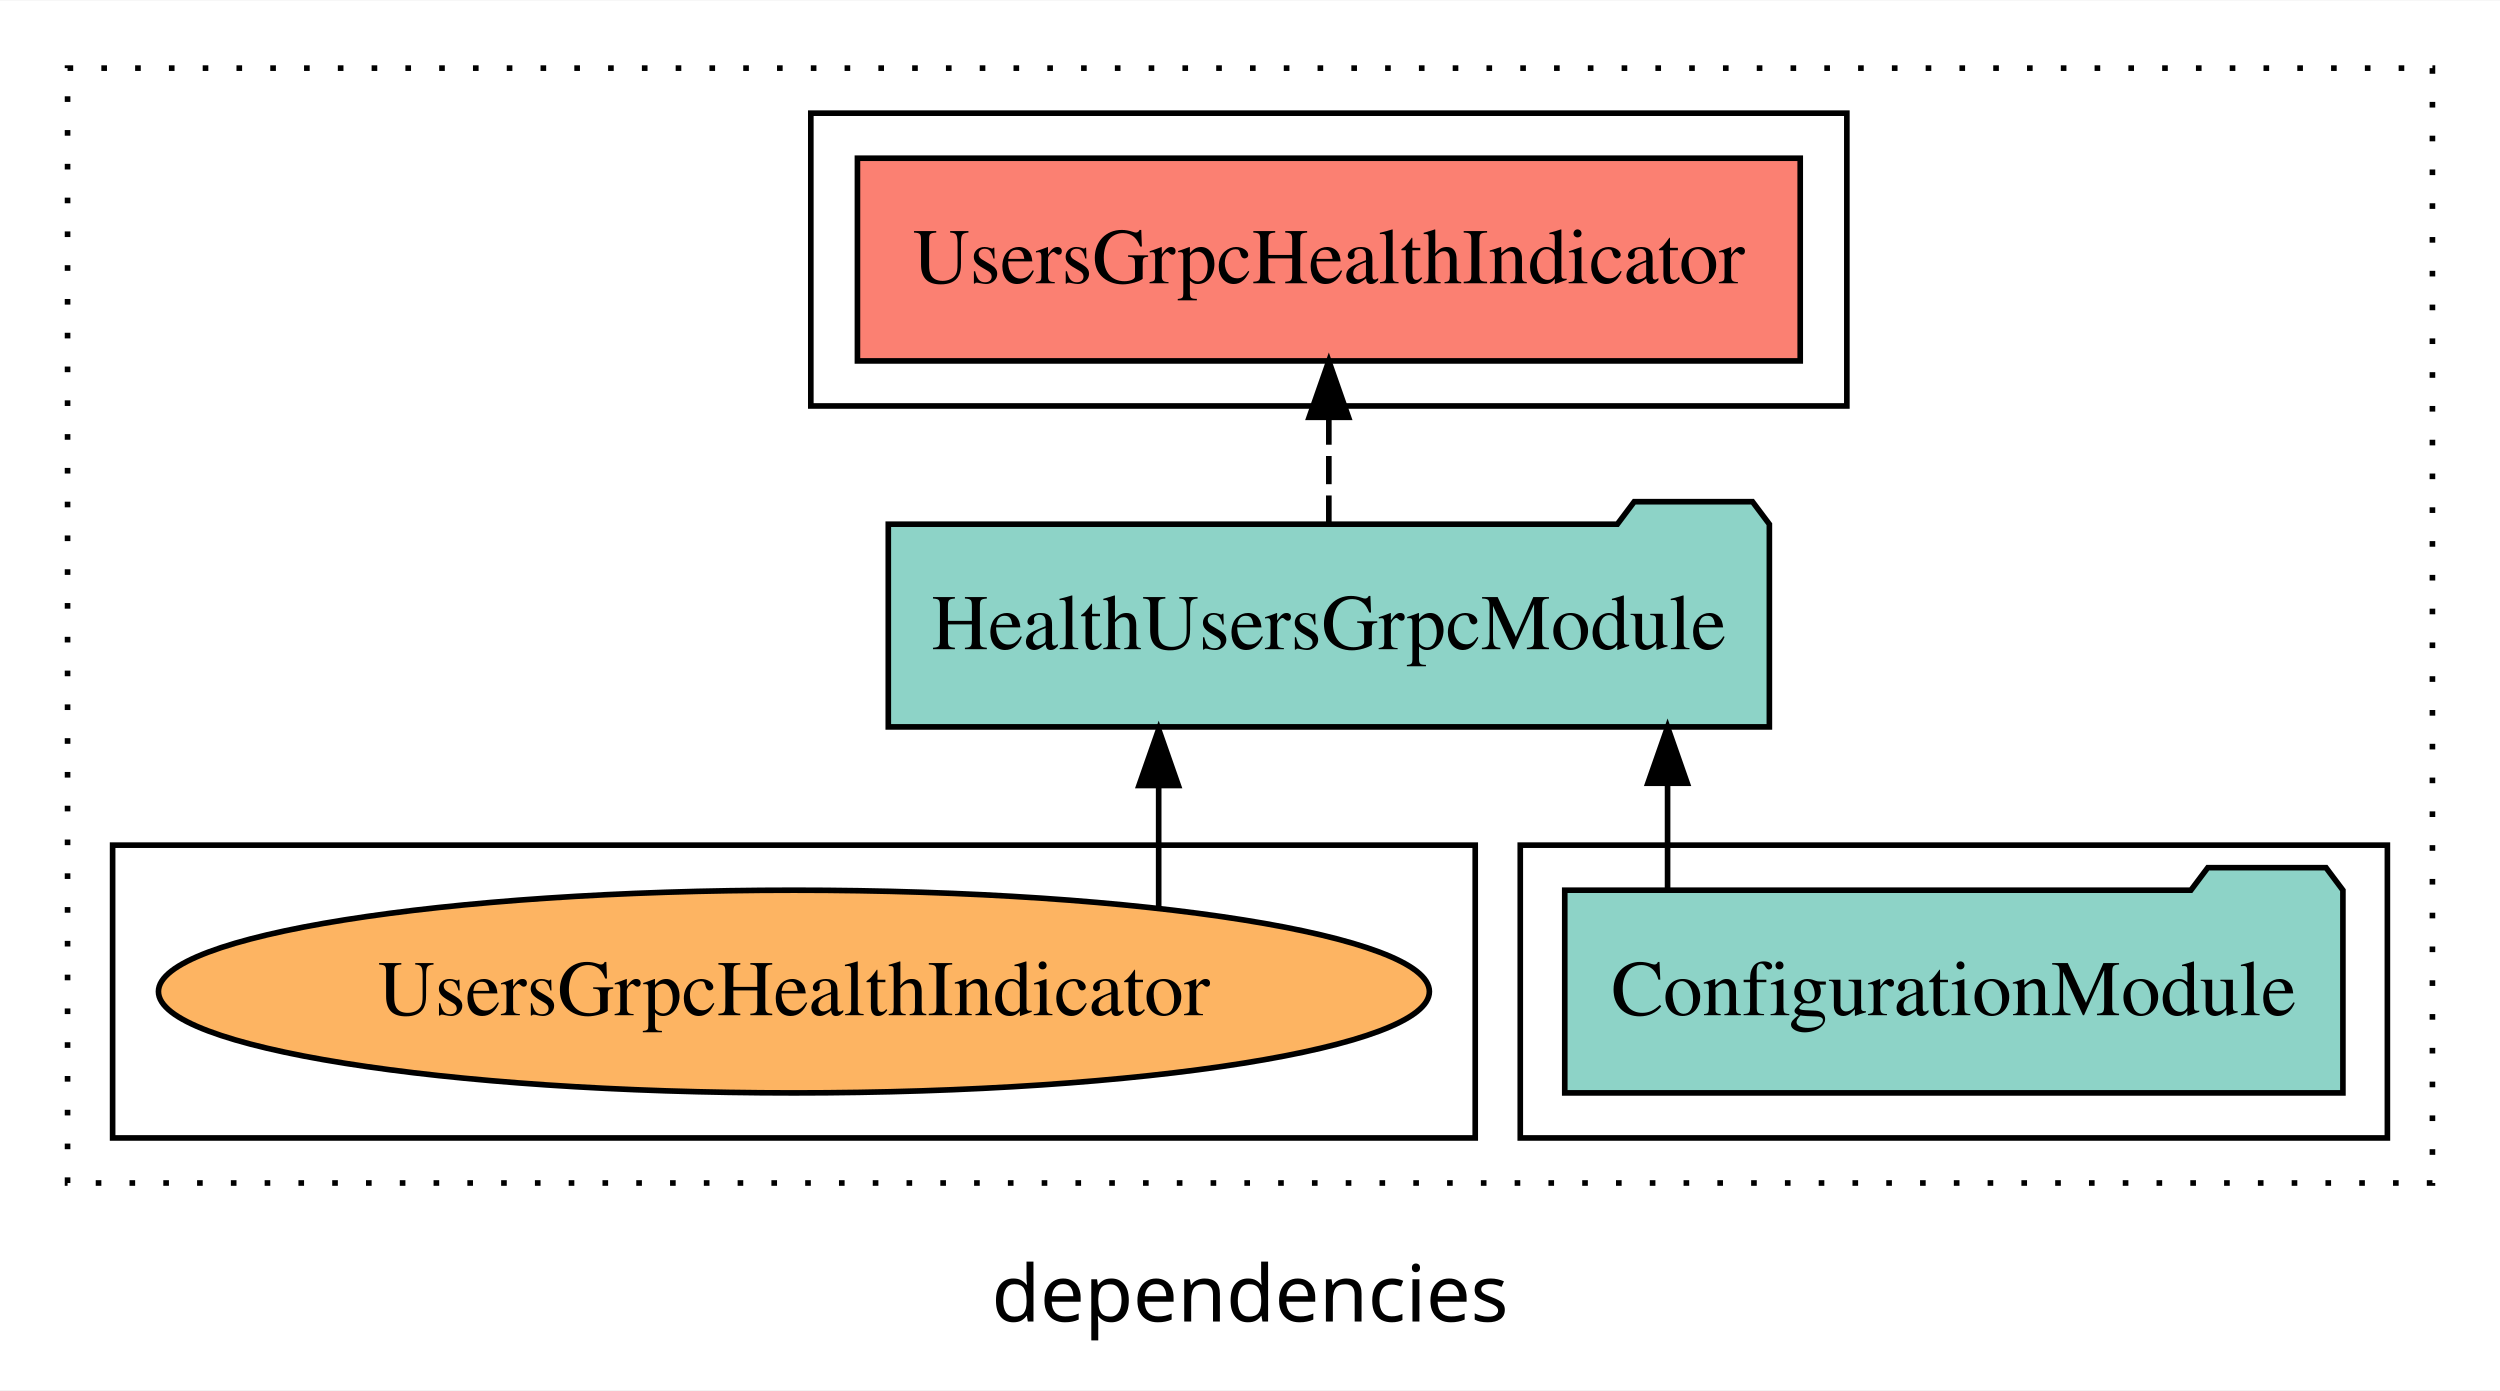
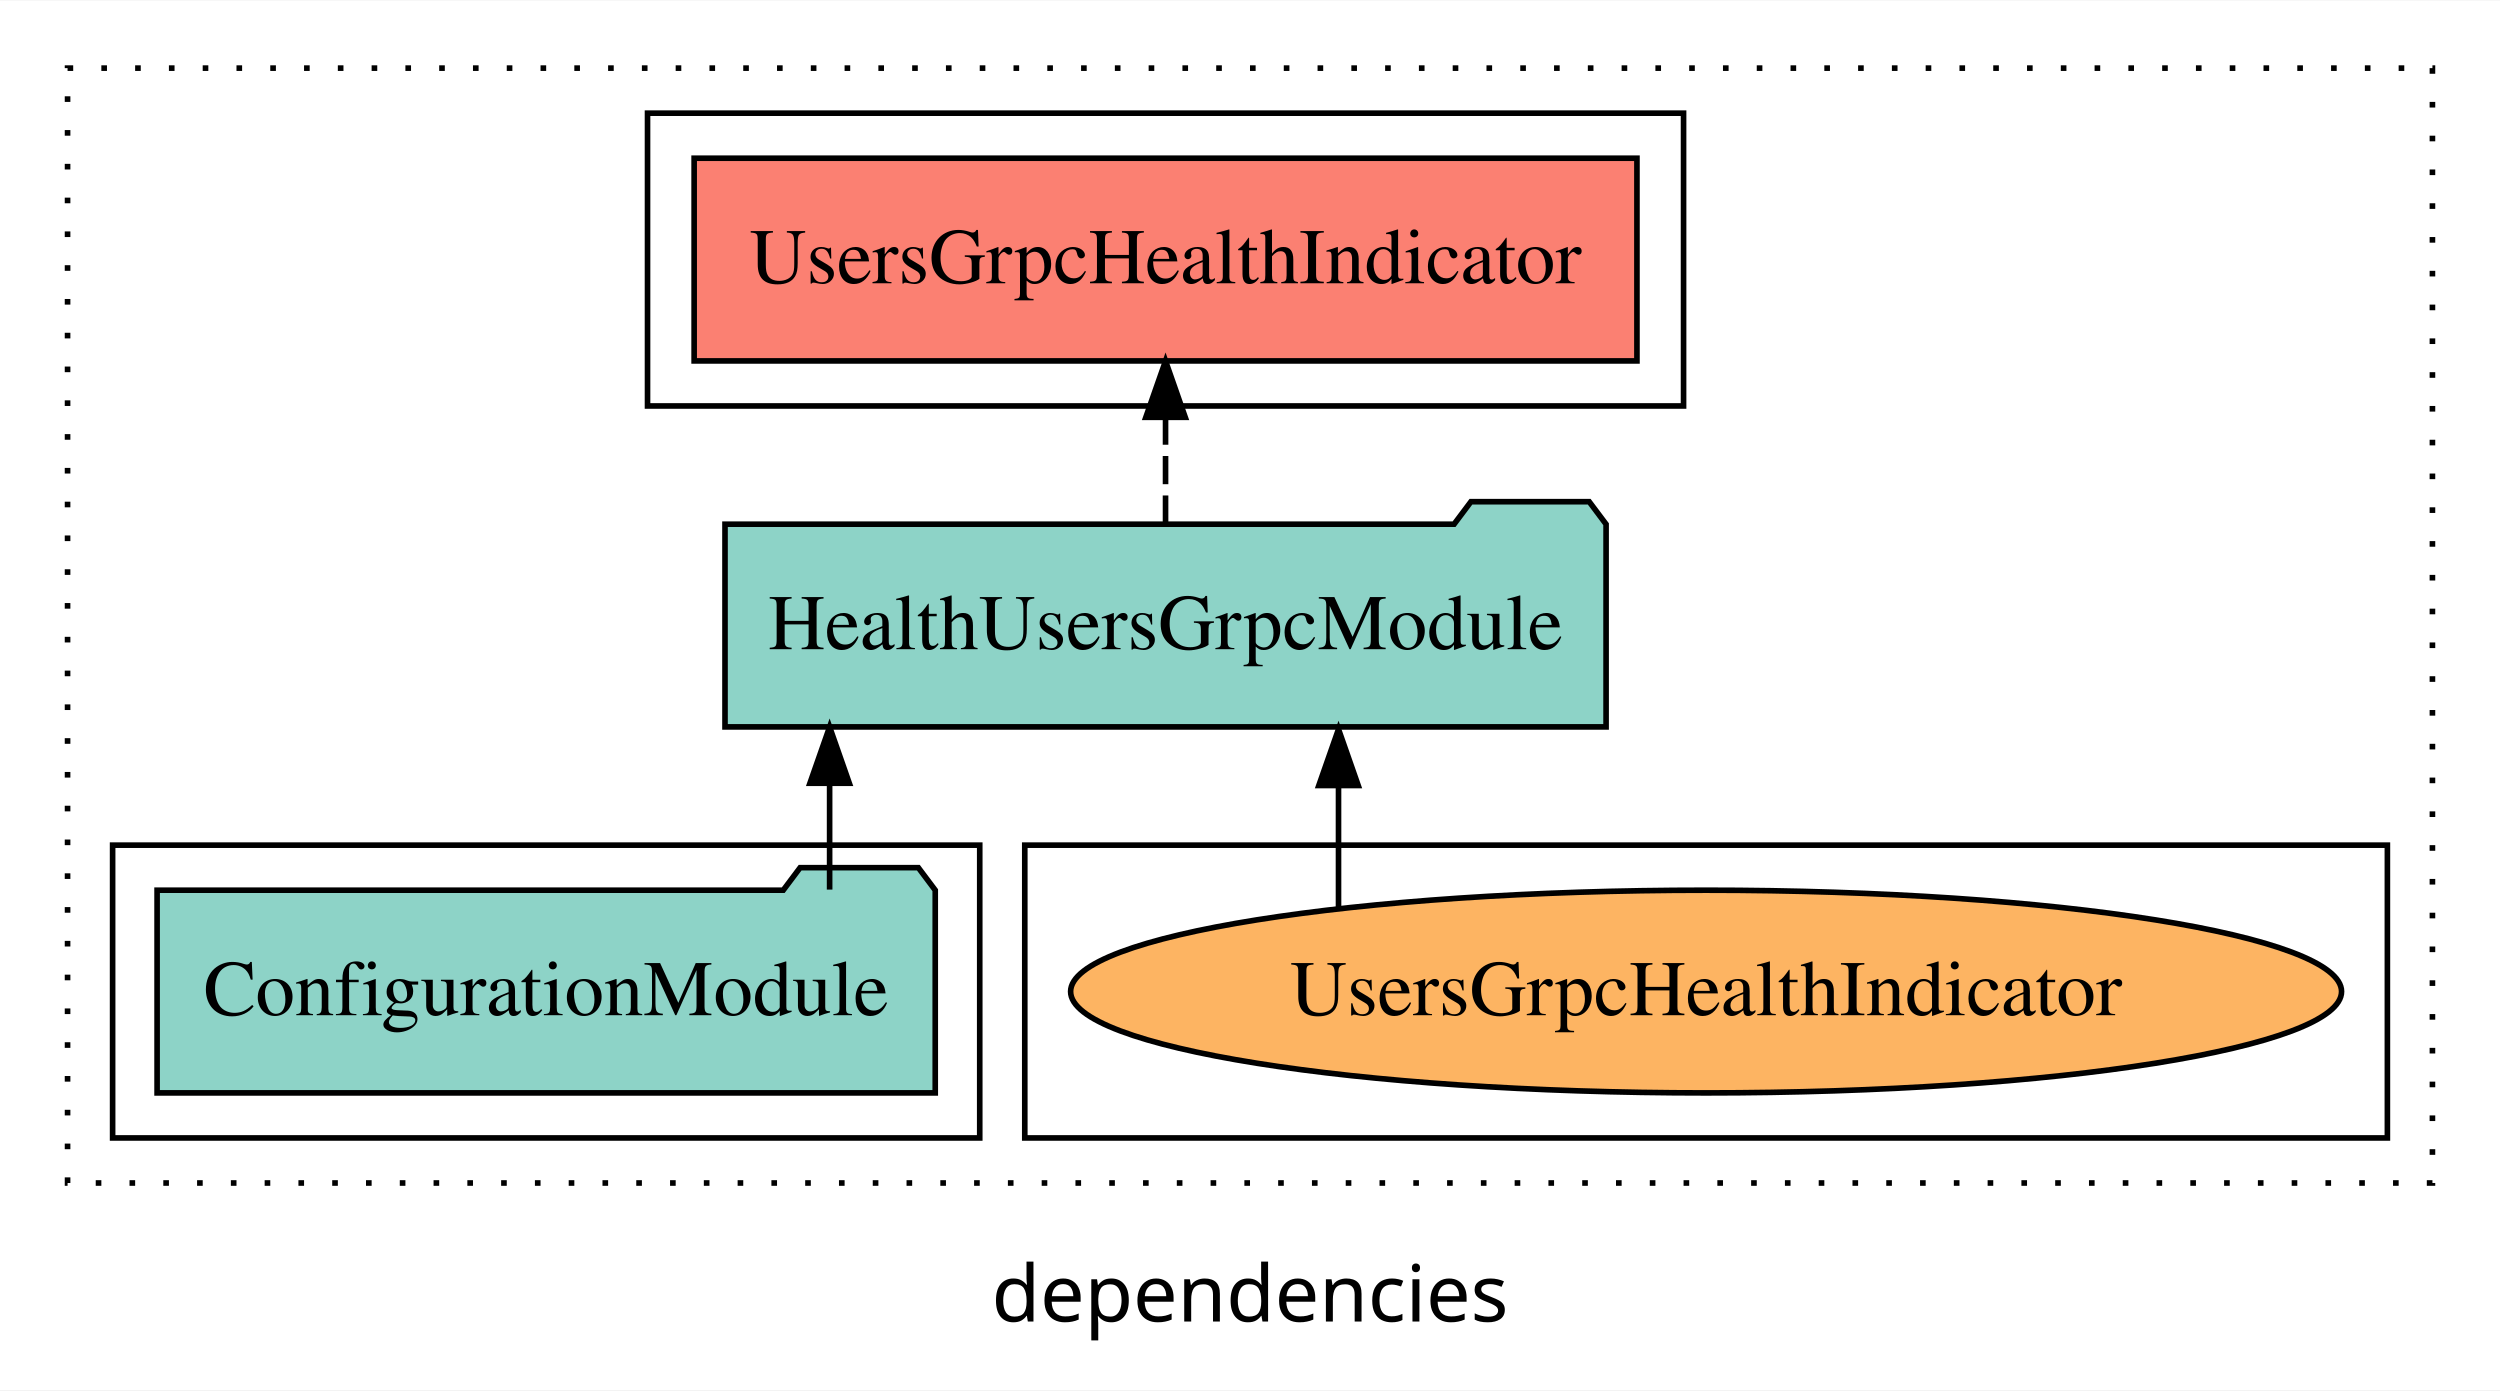
<svg xmlns="http://www.w3.org/2000/svg" width="444pt" height="247pt" viewBox="0.00 0.00 444.00 246.80">
  <g id="graph0" class="graph" transform="scale(1 1) rotate(0) translate(4 242.8)">
    <polygon fill="white" stroke="transparent" points="-4,4 -4,-242.8 440,-242.8 440,4 -4,4" />
    <text text-anchor="middle" x="218" y="-8.2" font-family="sans-serif" font-size="14.00">dependencies</text>
    <g id="clust1" class="cluster">
      <polygon fill="none" stroke="black" stroke-dasharray="1,5" points="8,-32.8 8,-230.8 428,-230.8 428,-32.8 8,-32.8" />
    </g>
+     <g id="clust6" class="cluster">
+       <polygon fill="none" stroke="black" points="178,-40.8 178,-92.8 420,-92.8 420,-40.8 178,-40.8" />
+     </g>
    <g id="clust3" class="cluster">
-       <polygon fill="none" stroke="black" points="266,-40.8 266,-92.8 420,-92.8 420,-40.8 266,-40.8" />
+       <polygon fill="none" stroke="black" points="16,-40.8 16,-92.8 170,-92.8 170,-40.8 16,-40.8" />
    </g>
    <g id="clust4" class="cluster">
-       <polygon fill="none" stroke="black" points="140,-170.8 140,-222.8 324,-222.8 324,-170.8 140,-170.8" />
-     </g>
-     <g id="clust6" class="cluster">
-       <polygon fill="none" stroke="black" points="16,-40.8 16,-92.8 258,-92.8 258,-40.8 16,-40.8" />
+       <polygon fill="none" stroke="black" points="111,-170.8 111,-222.8 295,-222.8 295,-170.8 111,-170.8" />
    </g>
    <g id="node1" class="node">
-       <polygon fill="#8dd3c7" stroke="black" points="412.1,-84.8 409.1,-88.8 388.1,-88.8 385.1,-84.8 273.9,-84.8 273.9,-48.8 412.1,-48.8 412.1,-84.8" />
-       <text text-anchor="middle" x="343" y="-62.6" font-family="Times,serif" font-size="14.00">ConfigurationModule</text>
+       <polygon fill="#8dd3c7" stroke="black" points="162.1,-84.8 159.1,-88.8 138.1,-88.8 135.1,-84.8 23.9,-84.8 23.9,-48.8 162.1,-48.8 162.1,-84.8" />
+       <text text-anchor="middle" x="93" y="-62.6" font-family="Times,serif" font-size="14.00">ConfigurationModule</text>
    </g>
    <g id="node2" class="node">
-       <polygon fill="#8dd3c7" stroke="black" points="310.24,-149.8 307.24,-153.8 286.24,-153.8 283.24,-149.8 153.76,-149.8 153.76,-113.8 310.24,-113.8 310.24,-149.8" />
-       <text text-anchor="middle" x="232" y="-127.6" font-family="Times,serif" font-size="14.00">HealthUsersGrpcModule</text>
+       <polygon fill="#8dd3c7" stroke="black" points="281.24,-149.8 278.24,-153.8 257.24,-153.8 254.24,-149.8 124.76,-149.8 124.76,-113.8 281.24,-113.8 281.24,-149.8" />
+       <text text-anchor="middle" x="203" y="-127.6" font-family="Times,serif" font-size="14.00">HealthUsersGrpcModule</text>
    </g>
    <g id="edge1" class="edge">
-       <path fill="none" stroke="black" d="M292.16,-84.91C292.16,-84.91 292.16,-103.79 292.16,-103.79" />
-       <polygon fill="black" stroke="black" points="288.66,-103.79 292.16,-113.79 295.66,-103.79 288.66,-103.79" />
+       <path fill="none" stroke="black" d="M143.34,-84.91C143.34,-84.91 143.34,-103.79 143.34,-103.79" />
+       <polygon fill="black" stroke="black" points="139.84,-103.79 143.34,-113.79 146.84,-103.79 139.84,-103.79" />
    </g>
    <g id="node3" class="node">
-       <polygon fill="#fb8072" stroke="black" points="315.72,-214.8 148.28,-214.8 148.28,-178.8 315.72,-178.8 315.72,-214.8" />
-       <text text-anchor="middle" x="232" y="-192.6" font-family="Times,serif" font-size="14.00">UsersGrpcHealthIndicator </text>
+       <polygon fill="#fb8072" stroke="black" points="286.72,-214.8 119.28,-214.8 119.28,-178.8 286.72,-178.8 286.72,-214.8" />
+       <text text-anchor="middle" x="203" y="-192.6" font-family="Times,serif" font-size="14.00">UsersGrpcHealthIndicator </text>
    </g>
    <g id="edge2" class="edge">
-       <path fill="none" stroke="black" stroke-dasharray="5,2" d="M232,-149.91C232,-149.91 232,-168.79 232,-168.79" />
-       <polygon fill="black" stroke="black" points="228.5,-168.79 232,-178.79 235.5,-168.79 228.5,-168.79" />
+       <path fill="none" stroke="black" stroke-dasharray="5,2" d="M203,-149.91C203,-149.91 203,-168.79 203,-168.79" />
+       <polygon fill="black" stroke="black" points="199.5,-168.79 203,-178.79 206.5,-168.79 199.5,-168.79" />
    </g>
    <g id="node4" class="node">
-       <ellipse fill="#fdb462" stroke="black" cx="137" cy="-66.8" rx="112.86" ry="18" />
-       <text text-anchor="middle" x="137" y="-62.6" font-family="Times,serif" font-size="14.00">UsersGrpcHealthIndicator</text>
+       <ellipse fill="#fdb462" stroke="black" cx="299" cy="-66.8" rx="112.86" ry="18" />
+       <text text-anchor="middle" x="299" y="-62.6" font-family="Times,serif" font-size="14.00">UsersGrpcHealthIndicator</text>
    </g>
    <g id="edge3" class="edge">
-       <path fill="none" stroke="black" d="M201.78,-81.55C201.78,-81.55 201.78,-103.39 201.78,-103.39" />
-       <polygon fill="black" stroke="black" points="198.28,-103.39 201.78,-113.39 205.28,-103.39 198.28,-103.39" />
+       <path fill="none" stroke="black" d="M233.72,-81.55C233.72,-81.55 233.72,-103.39 233.72,-103.39" />
+       <polygon fill="black" stroke="black" points="230.22,-103.39 233.72,-113.39 237.22,-103.39 230.22,-103.39" />
    </g>
  </g>
</svg>
